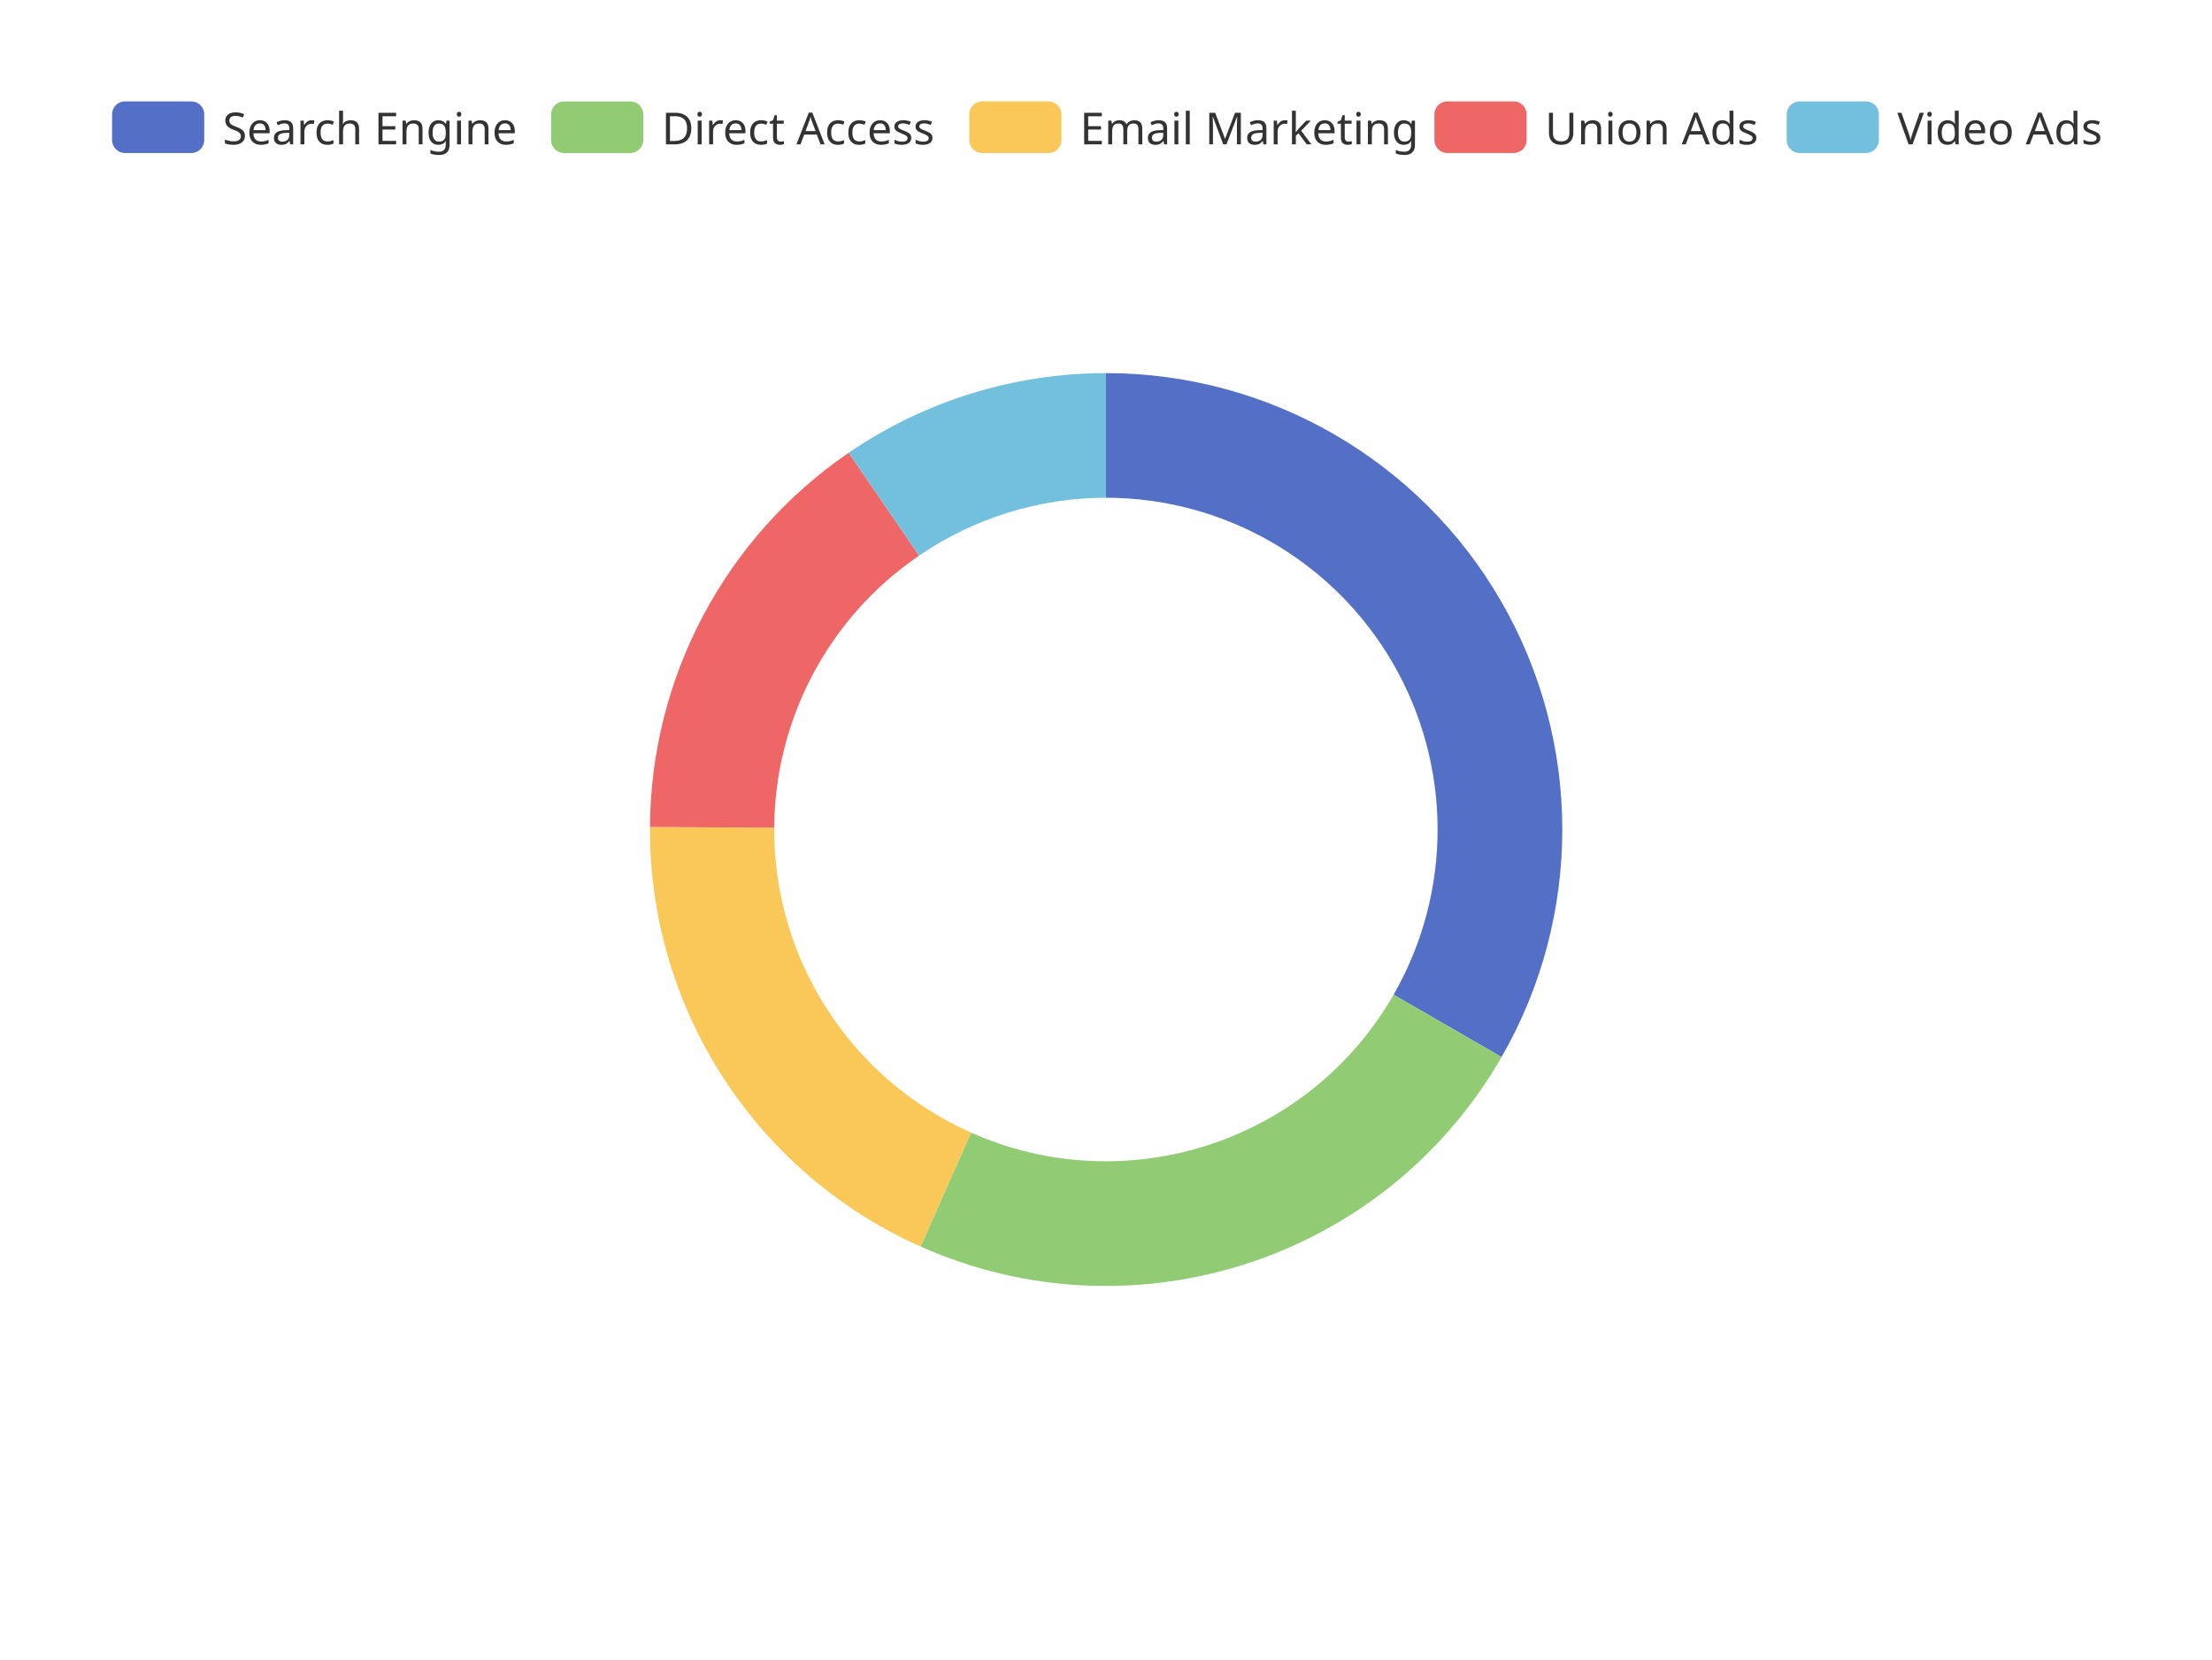
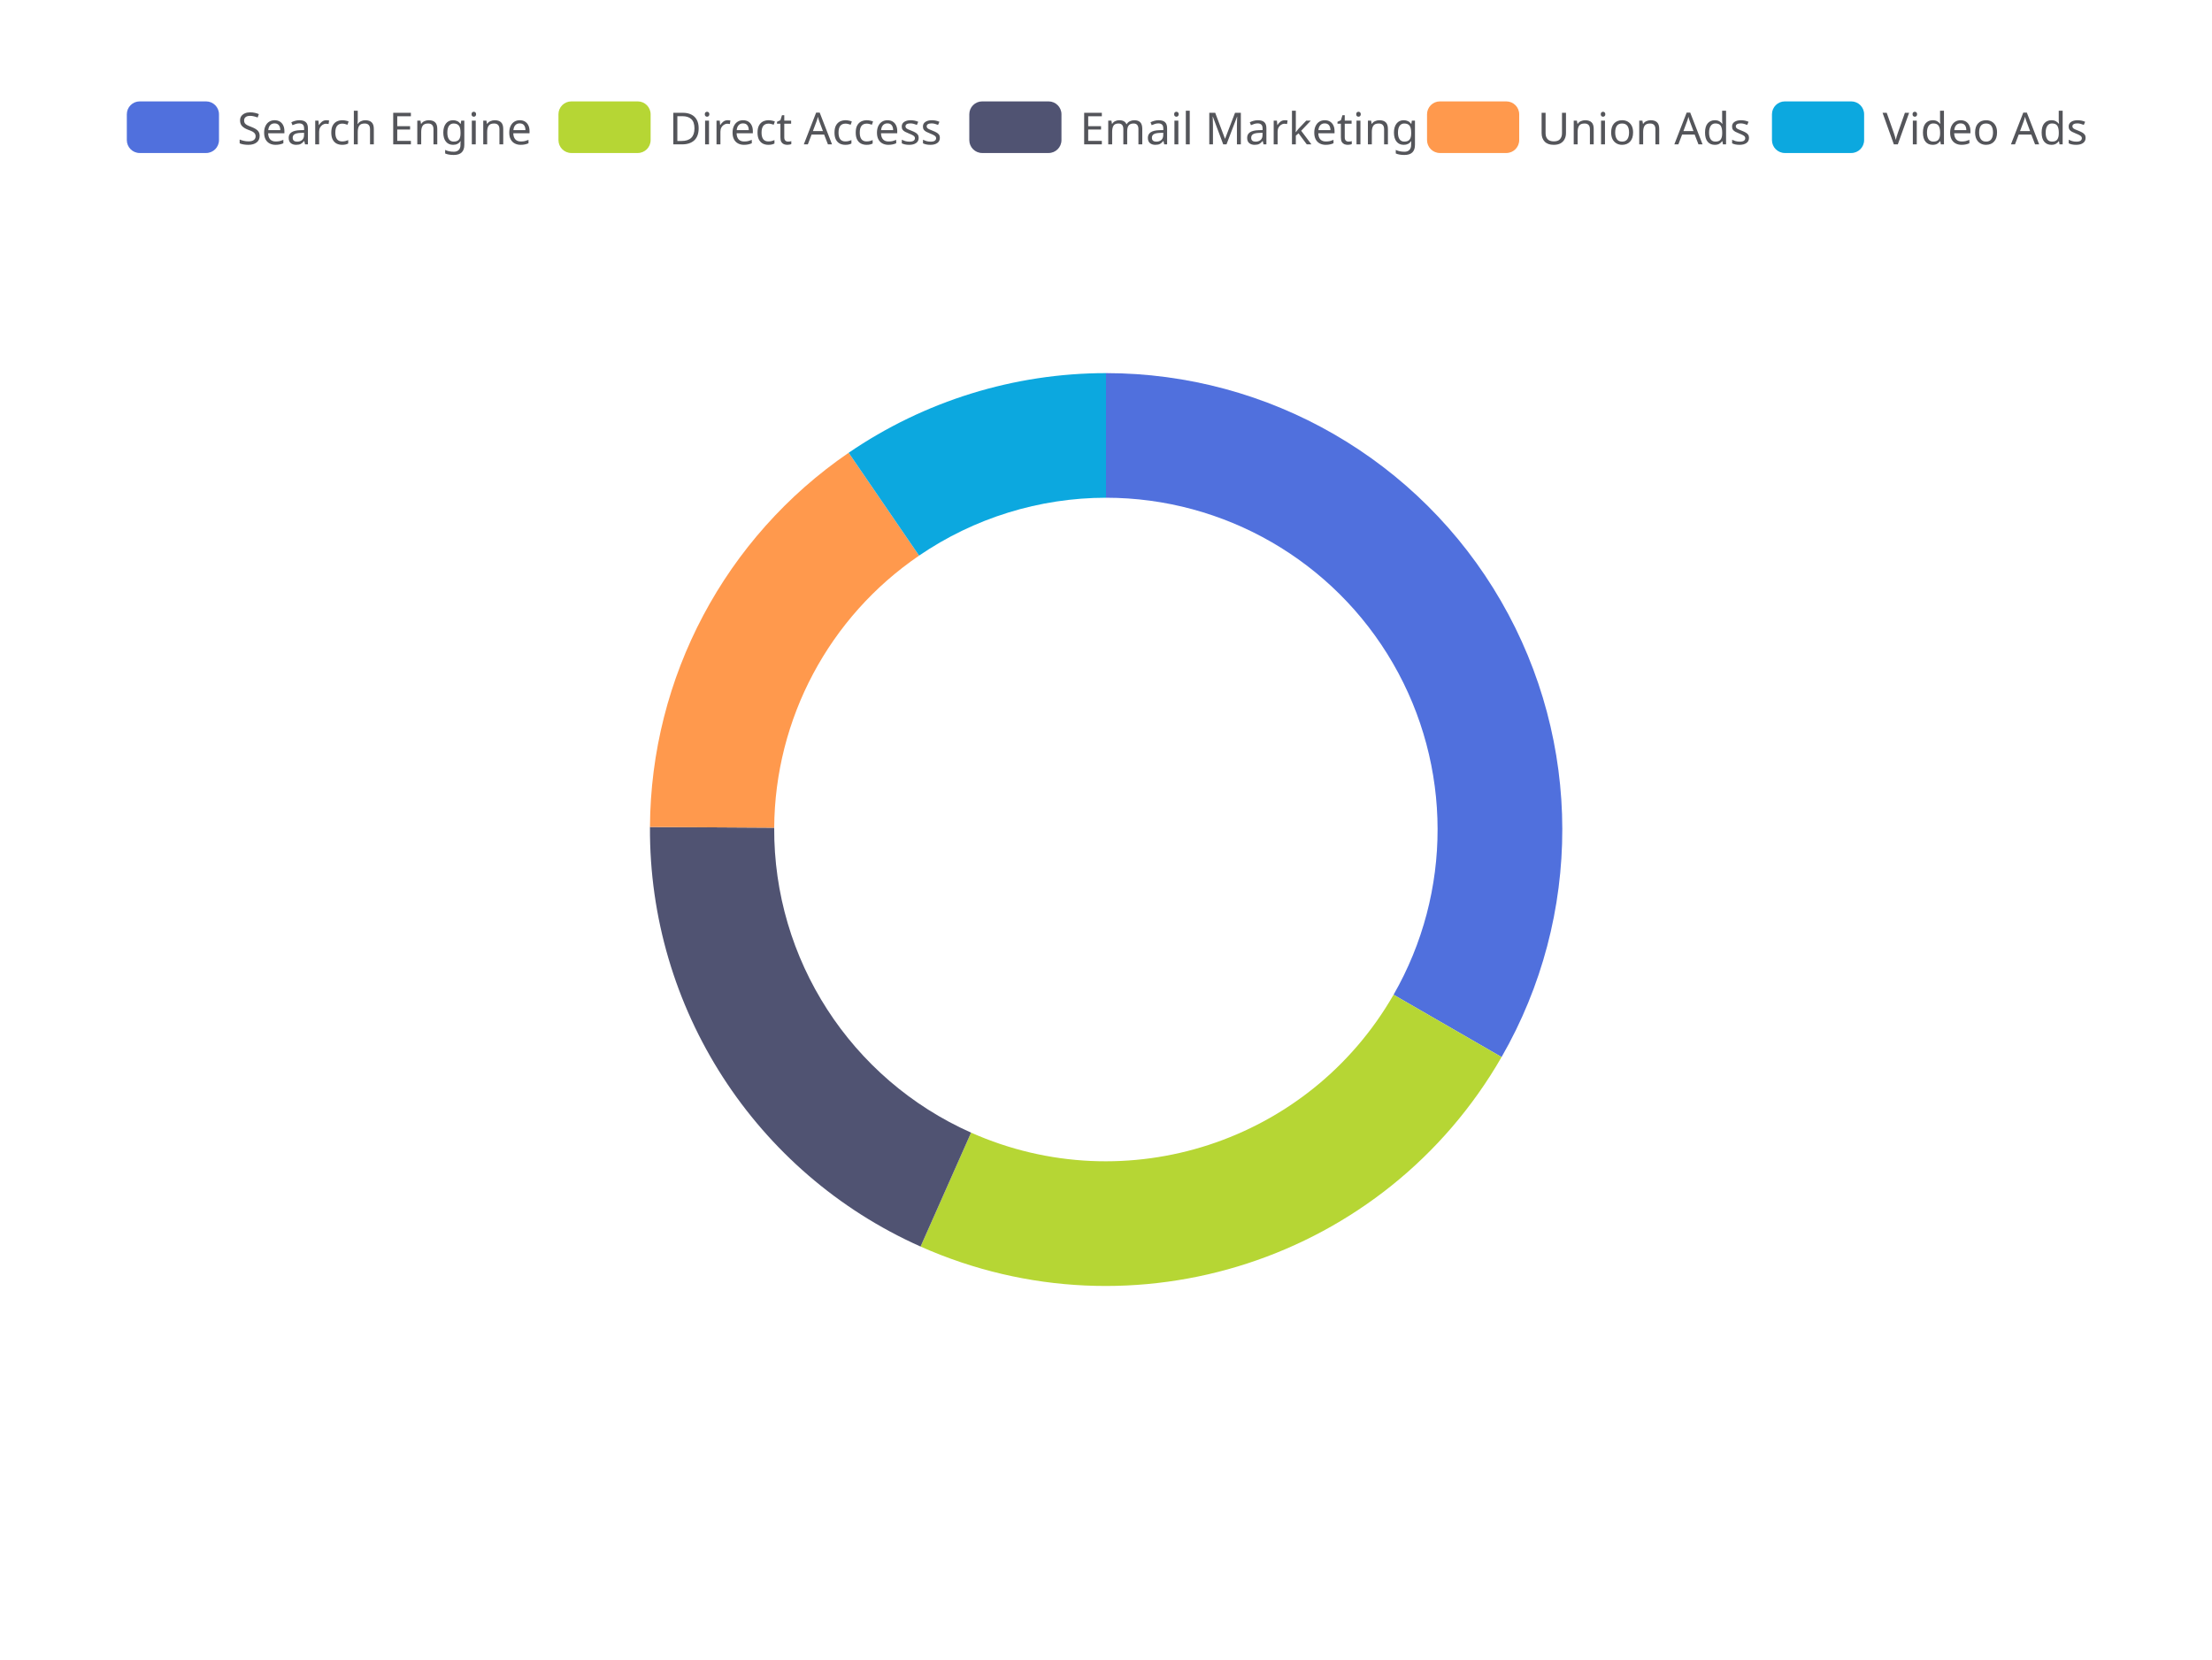
<svg xmlns="http://www.w3.org/2000/svg" width="600" height="450" version="1.1" baseProfile="full" viewBox="0 0 600 450">
  <rect width="600" height="450" x="0" y="0" fill="none" />
-   <path d="M300 101.2A123.8 123.8 0 0 1 407.3 286.7L378 269.8A90 90 0 0 0 300 135Z" fill="#5470c6" ecmeta_series_index="0" ecmeta_data_index="0" ecmeta_ssr_type="chart" class="zr51-cls-269" />
-   <path d="M407.3 286.7A123.8 123.8 0 0 1 249.7 338.1L263.4 307.2A90 90 0 0 0 378 269.8Z" fill="#91cc75" ecmeta_series_index="0" ecmeta_data_index="1" ecmeta_ssr_type="chart" class="zr51-cls-270" />
-   <path d="M249.7 338.1A123.8 123.8 0 0 1 176.3 224.3L210 224.5A90 90 0 0 0 263.4 307.2Z" fill="#fac858" ecmeta_series_index="0" ecmeta_data_index="2" ecmeta_ssr_type="chart" class="zr51-cls-271" />
-   <path d="M176.3 224.3A123.8 123.8 0 0 1 230.2 122.8L249.3 150.7A90 90 0 0 0 210 224.5Z" fill="#ee6666" ecmeta_series_index="0" ecmeta_data_index="3" ecmeta_ssr_type="chart" class="zr51-cls-272" />
-   <path d="M230.2 122.8A123.8 123.8 0 0 1 300 101.2L300 135A90 90 0 0 0 249.3 150.7Z" fill="#73c0de" ecmeta_series_index="0" ecmeta_data_index="4" ecmeta_ssr_type="chart" class="zr51-cls-273" />
-   <path d="M-5 -5l549.2 0l0 24l-549.2 0Z" transform="translate(30.4 27.5)" fill="rgb(0,0,0)" fill-opacity="0" stroke="#ccc" stroke-width="0" class="zr51-cls-274" />
-   <path d="M3.5 0L21.5 0A3.5 3.5 0 0 1 25 3.5L25 10.5A3.5 3.5 0 0 1 21.5 14L3.5 14A3.5 3.5 0 0 1 0 10.5L0 3.5A3.5 3.5 0 0 1 3.5 0" transform="translate(30.4 27.5)" fill="#5470c6" ecmeta_series_index="0" ecmeta_data_index="0" ecmeta_ssr_type="legend" ecmeta_silent="true" class="zr51-cls-274" />
-   <text dominant-baseline="central" text-anchor="start" style="font-size:12px;font-family:sans-serif;" xml:space="preserve" x="30" y="7" transform="translate(30.4 27.5)" fill="#333">Search Engine</text>
-   <path d="M0 0l109.1 0l0 14l-109.1 0Z" transform="translate(30.4 27.5)" fill="transparent" ecmeta_series_index="0" ecmeta_data_index="0" ecmeta_ssr_type="legend" class="zr51-cls-275" />
-   <path d="M3.5 0L21.5 0A3.5 3.5 0 0 1 25 3.5L25 10.5A3.5 3.5 0 0 1 21.5 14L3.5 14A3.5 3.5 0 0 1 0 10.5L0 3.5A3.5 3.5 0 0 1 3.5 0" transform="translate(149.48 27.5)" fill="#91cc75" ecmeta_series_index="0" ecmeta_data_index="1" ecmeta_ssr_type="legend" ecmeta_silent="true" class="zr51-cls-274" />
-   <text dominant-baseline="central" text-anchor="start" style="font-size:12px;font-family:sans-serif;" xml:space="preserve" x="30" y="7" transform="translate(149.48 27.5)" fill="#333">Direct Access</text>
-   <path d="M0 0l103.4 0l0 14l-103.4 0Z" transform="translate(149.48 27.5)" fill="transparent" ecmeta_series_index="0" ecmeta_data_index="1" ecmeta_ssr_type="legend" class="zr51-cls-275" />
-   <path d="M3.5 0L21.5 0A3.5 3.5 0 0 1 25 3.5L25 10.5A3.5 3.5 0 0 1 21.5 14L3.5 14A3.5 3.5 0 0 1 0 10.5L0 3.5A3.5 3.5 0 0 1 3.5 0" transform="translate(262.92 27.5)" fill="#fac858" ecmeta_series_index="0" ecmeta_data_index="2" ecmeta_ssr_type="legend" ecmeta_silent="true" class="zr51-cls-274" />
-   <text dominant-baseline="central" text-anchor="start" style="font-size:12px;font-family:sans-serif;" xml:space="preserve" x="30" y="7" transform="translate(262.92 27.5)" fill="#333">Email Marketing</text>
-   <path d="M0 0l116.2 0l0 14l-116.2 0Z" transform="translate(262.92 27.5)" fill="transparent" ecmeta_series_index="0" ecmeta_data_index="2" ecmeta_ssr_type="legend" class="zr51-cls-275" />
-   <path d="M3.5 0L21.5 0A3.5 3.5 0 0 1 25 3.5L25 10.5A3.5 3.5 0 0 1 21.5 14L3.5 14A3.5 3.5 0 0 1 0 10.5L0 3.5A3.5 3.5 0 0 1 3.5 0" transform="translate(389.08 27.5)" fill="#ee6666" ecmeta_series_index="0" ecmeta_data_index="3" ecmeta_ssr_type="legend" ecmeta_silent="true" class="zr51-cls-274" />
-   <text dominant-baseline="central" text-anchor="start" style="font-size:12px;font-family:sans-serif;" xml:space="preserve" x="30" y="7" transform="translate(389.08 27.5)" fill="#333">Union Ads</text>
-   <path d="M0 0l85.6 0l0 14l-85.6 0Z" transform="translate(389.08 27.5)" fill="transparent" ecmeta_series_index="0" ecmeta_data_index="3" ecmeta_ssr_type="legend" class="zr51-cls-275" />
-   <path d="M3.5 0L21.5 0A3.5 3.5 0 0 1 25 3.5L25 10.5A3.5 3.5 0 0 1 21.5 14L3.5 14A3.5 3.5 0 0 1 0 10.5L0 3.5A3.5 3.5 0 0 1 3.5 0" transform="translate(484.64 27.5)" fill="#73c0de" ecmeta_series_index="0" ecmeta_data_index="4" ecmeta_ssr_type="legend" ecmeta_silent="true" class="zr51-cls-274" />
-   <text dominant-baseline="central" text-anchor="start" style="font-size:12px;font-family:sans-serif;" xml:space="preserve" x="30" y="7" transform="translate(484.64 27.5)" fill="#333">Video Ads</text>
-   <path d="M0 0l85 0l0 14l-85 0Z" transform="translate(484.64 27.5)" fill="transparent" ecmeta_series_index="0" ecmeta_data_index="4" ecmeta_ssr_type="legend" class="zr51-cls-275" />
+   <path d="M300 101.2A123.8 123.8 0 0 1 407.3 286.7L378 269.8A90 90 0 0 0 300 135Z" fill="#5070dd" ecmeta_series_index="0" ecmeta_data_index="0" ecmeta_ssr_type="chart" class="zr57-cls-398" />
+   <path d="M407.3 286.7A123.8 123.8 0 0 1 249.7 338.1L263.4 307.2A90 90 0 0 0 378 269.8Z" fill="#b6d634" ecmeta_series_index="0" ecmeta_data_index="1" ecmeta_ssr_type="chart" class="zr57-cls-399" />
+   <path d="M249.7 338.1A123.8 123.8 0 0 1 176.3 224.3L210 224.5A90 90 0 0 0 263.4 307.2Z" fill="#505372" ecmeta_series_index="0" ecmeta_data_index="2" ecmeta_ssr_type="chart" class="zr57-cls-400" />
+   <path d="M176.3 224.3A123.8 123.8 0 0 1 230.2 122.8L249.3 150.7A90 90 0 0 0 210 224.5Z" fill="#ff994d" ecmeta_series_index="0" ecmeta_data_index="3" ecmeta_ssr_type="chart" class="zr57-cls-401" />
+   <path d="M230.2 122.8A123.8 123.8 0 0 1 300 101.2L300 135A90 90 0 0 0 249.3 150.7Z" fill="#0ca8df" ecmeta_series_index="0" ecmeta_data_index="4" ecmeta_ssr_type="chart" class="zr57-cls-402" />
+   <path d="M-5 -5l541.2 0l0 24l-541.2 0Z" transform="translate(34.4 27.5)" fill="rgb(0,0,0)" fill-opacity="0" stroke="#b7b9be" stroke-width="0" class="zr57-cls-403" />
+   <path d="M3.5 0L21.5 0A3.5 3.5 0 0 1 25 3.5L25 10.5A3.5 3.5 0 0 1 21.5 14L3.5 14A3.5 3.5 0 0 1 0 10.5L0 3.5A3.5 3.5 0 0 1 3.5 0Z" transform="translate(34.4 27.5)" fill="#5070dd" ecmeta_series_index="0" ecmeta_data_index="0" ecmeta_ssr_type="legend" ecmeta_silent="true" class="zr57-cls-403" />
+   <text dominant-baseline="central" text-anchor="start" style="font-size:12px;font-family:sans-serif;" xml:space="preserve" x="30" y="7" transform="translate(34.4 27.5)" fill="#54555a">Search Engine</text>
+   <path d="M0 0l109.1 0l0 14l-109.1 0Z" transform="translate(34.4 27.5)" fill="none" pointer-events="visible" ecmeta_series_index="0" ecmeta_data_index="0" ecmeta_ssr_type="legend" class="zr57-cls-404" />
+   <path d="M3.5 0L21.5 0A3.5 3.5 0 0 1 25 3.5L25 10.5A3.5 3.5 0 0 1 21.5 14L3.5 14A3.5 3.5 0 0 1 0 10.5L0 3.5A3.5 3.5 0 0 1 3.5 0Z" transform="translate(151.48 27.5)" fill="#b6d634" ecmeta_series_index="0" ecmeta_data_index="1" ecmeta_ssr_type="legend" ecmeta_silent="true" class="zr57-cls-403" />
+   <text dominant-baseline="central" text-anchor="start" style="font-size:12px;font-family:sans-serif;" xml:space="preserve" x="30" y="7" transform="translate(151.48 27.5)" fill="#54555a">Direct Access</text>
+   <path d="M0 0l103.4 0l0 14l-103.4 0Z" transform="translate(151.48 27.5)" fill="none" pointer-events="visible" ecmeta_series_index="0" ecmeta_data_index="1" ecmeta_ssr_type="legend" class="zr57-cls-404" />
+   <path d="M3.5 0L21.5 0A3.5 3.5 0 0 1 25 3.5L25 10.5A3.5 3.5 0 0 1 21.5 14L3.5 14A3.5 3.5 0 0 1 0 10.5L0 3.5A3.5 3.5 0 0 1 3.5 0Z" transform="translate(262.92 27.5)" fill="#505372" ecmeta_series_index="0" ecmeta_data_index="2" ecmeta_ssr_type="legend" ecmeta_silent="true" class="zr57-cls-403" />
+   <text dominant-baseline="central" text-anchor="start" style="font-size:12px;font-family:sans-serif;" xml:space="preserve" x="30" y="7" transform="translate(262.92 27.5)" fill="#54555a">Email Marketing</text>
+   <path d="M0 0l116.2 0l0 14l-116.2 0Z" transform="translate(262.92 27.5)" fill="none" pointer-events="visible" ecmeta_series_index="0" ecmeta_data_index="2" ecmeta_ssr_type="legend" class="zr57-cls-404" />
+   <path d="M3.5 0L21.5 0A3.5 3.5 0 0 1 25 3.5L25 10.5A3.5 3.5 0 0 1 21.5 14L3.5 14A3.5 3.5 0 0 1 0 10.5L0 3.5A3.5 3.5 0 0 1 3.5 0Z" transform="translate(387.08 27.5)" fill="#ff994d" ecmeta_series_index="0" ecmeta_data_index="3" ecmeta_ssr_type="legend" ecmeta_silent="true" class="zr57-cls-403" />
+   <text dominant-baseline="central" text-anchor="start" style="font-size:12px;font-family:sans-serif;" xml:space="preserve" x="30" y="7" transform="translate(387.08 27.5)" fill="#54555a">Union Ads</text>
+   <path d="M0 0l85.6 0l0 14l-85.6 0Z" transform="translate(387.08 27.5)" fill="none" pointer-events="visible" ecmeta_series_index="0" ecmeta_data_index="3" ecmeta_ssr_type="legend" class="zr57-cls-404" />
+   <path d="M3.5 0L21.5 0A3.5 3.5 0 0 1 25 3.5L25 10.5A3.5 3.5 0 0 1 21.5 14L3.5 14A3.5 3.5 0 0 1 0 10.5L0 3.5A3.5 3.5 0 0 1 3.5 0Z" transform="translate(480.64 27.5)" fill="#0ca8df" ecmeta_series_index="0" ecmeta_data_index="4" ecmeta_ssr_type="legend" ecmeta_silent="true" class="zr57-cls-403" />
+   <text dominant-baseline="central" text-anchor="start" style="font-size:12px;font-family:sans-serif;" xml:space="preserve" x="30" y="7" transform="translate(480.64 27.5)" fill="#54555a">Video Ads</text>
+   <path d="M0 0l85 0l0 14l-85 0Z" transform="translate(480.64 27.5)" fill="none" pointer-events="visible" ecmeta_series_index="0" ecmeta_data_index="4" ecmeta_ssr_type="legend" class="zr57-cls-404" />
  <style>
- .zr51-cls-269:hover {
+ .zr57-cls-398:hover {
cursor:pointer;
- fill:rgba(92,123,217,1);
+ fill:rgba(88,123,243,1);
}
- .zr51-cls-270:hover {
+ .zr57-cls-399:hover {
cursor:pointer;
- fill:rgba(159,224,128,1);
+ fill:rgba(200,235,57,1);
}
- .zr51-cls-271:hover {
+ .zr57-cls-400:hover {
cursor:pointer;
- fill:rgba(255,220,96,1);
+ fill:rgba(88,91,125,1);
}
- .zr51-cls-272:hover {
+ .zr57-cls-401:hover {
cursor:pointer;
- fill:rgba(255,112,112,1);
+ fill:rgba(255,168,84,1);
}
- .zr51-cls-273:hover {
+ .zr57-cls-402:hover {
cursor:pointer;
- fill:rgba(126,211,244,1);
+ fill:rgba(13,184,245,1);
}
- .zr51-cls-274:hover {
+ .zr57-cls-403:hover {
pointer-events:none;
}
- .zr51-cls-275:hover {
+ .zr57-cls-404:hover {
cursor:pointer;
fill:rgba(0,0,0,0);
}



</style>
</svg>
